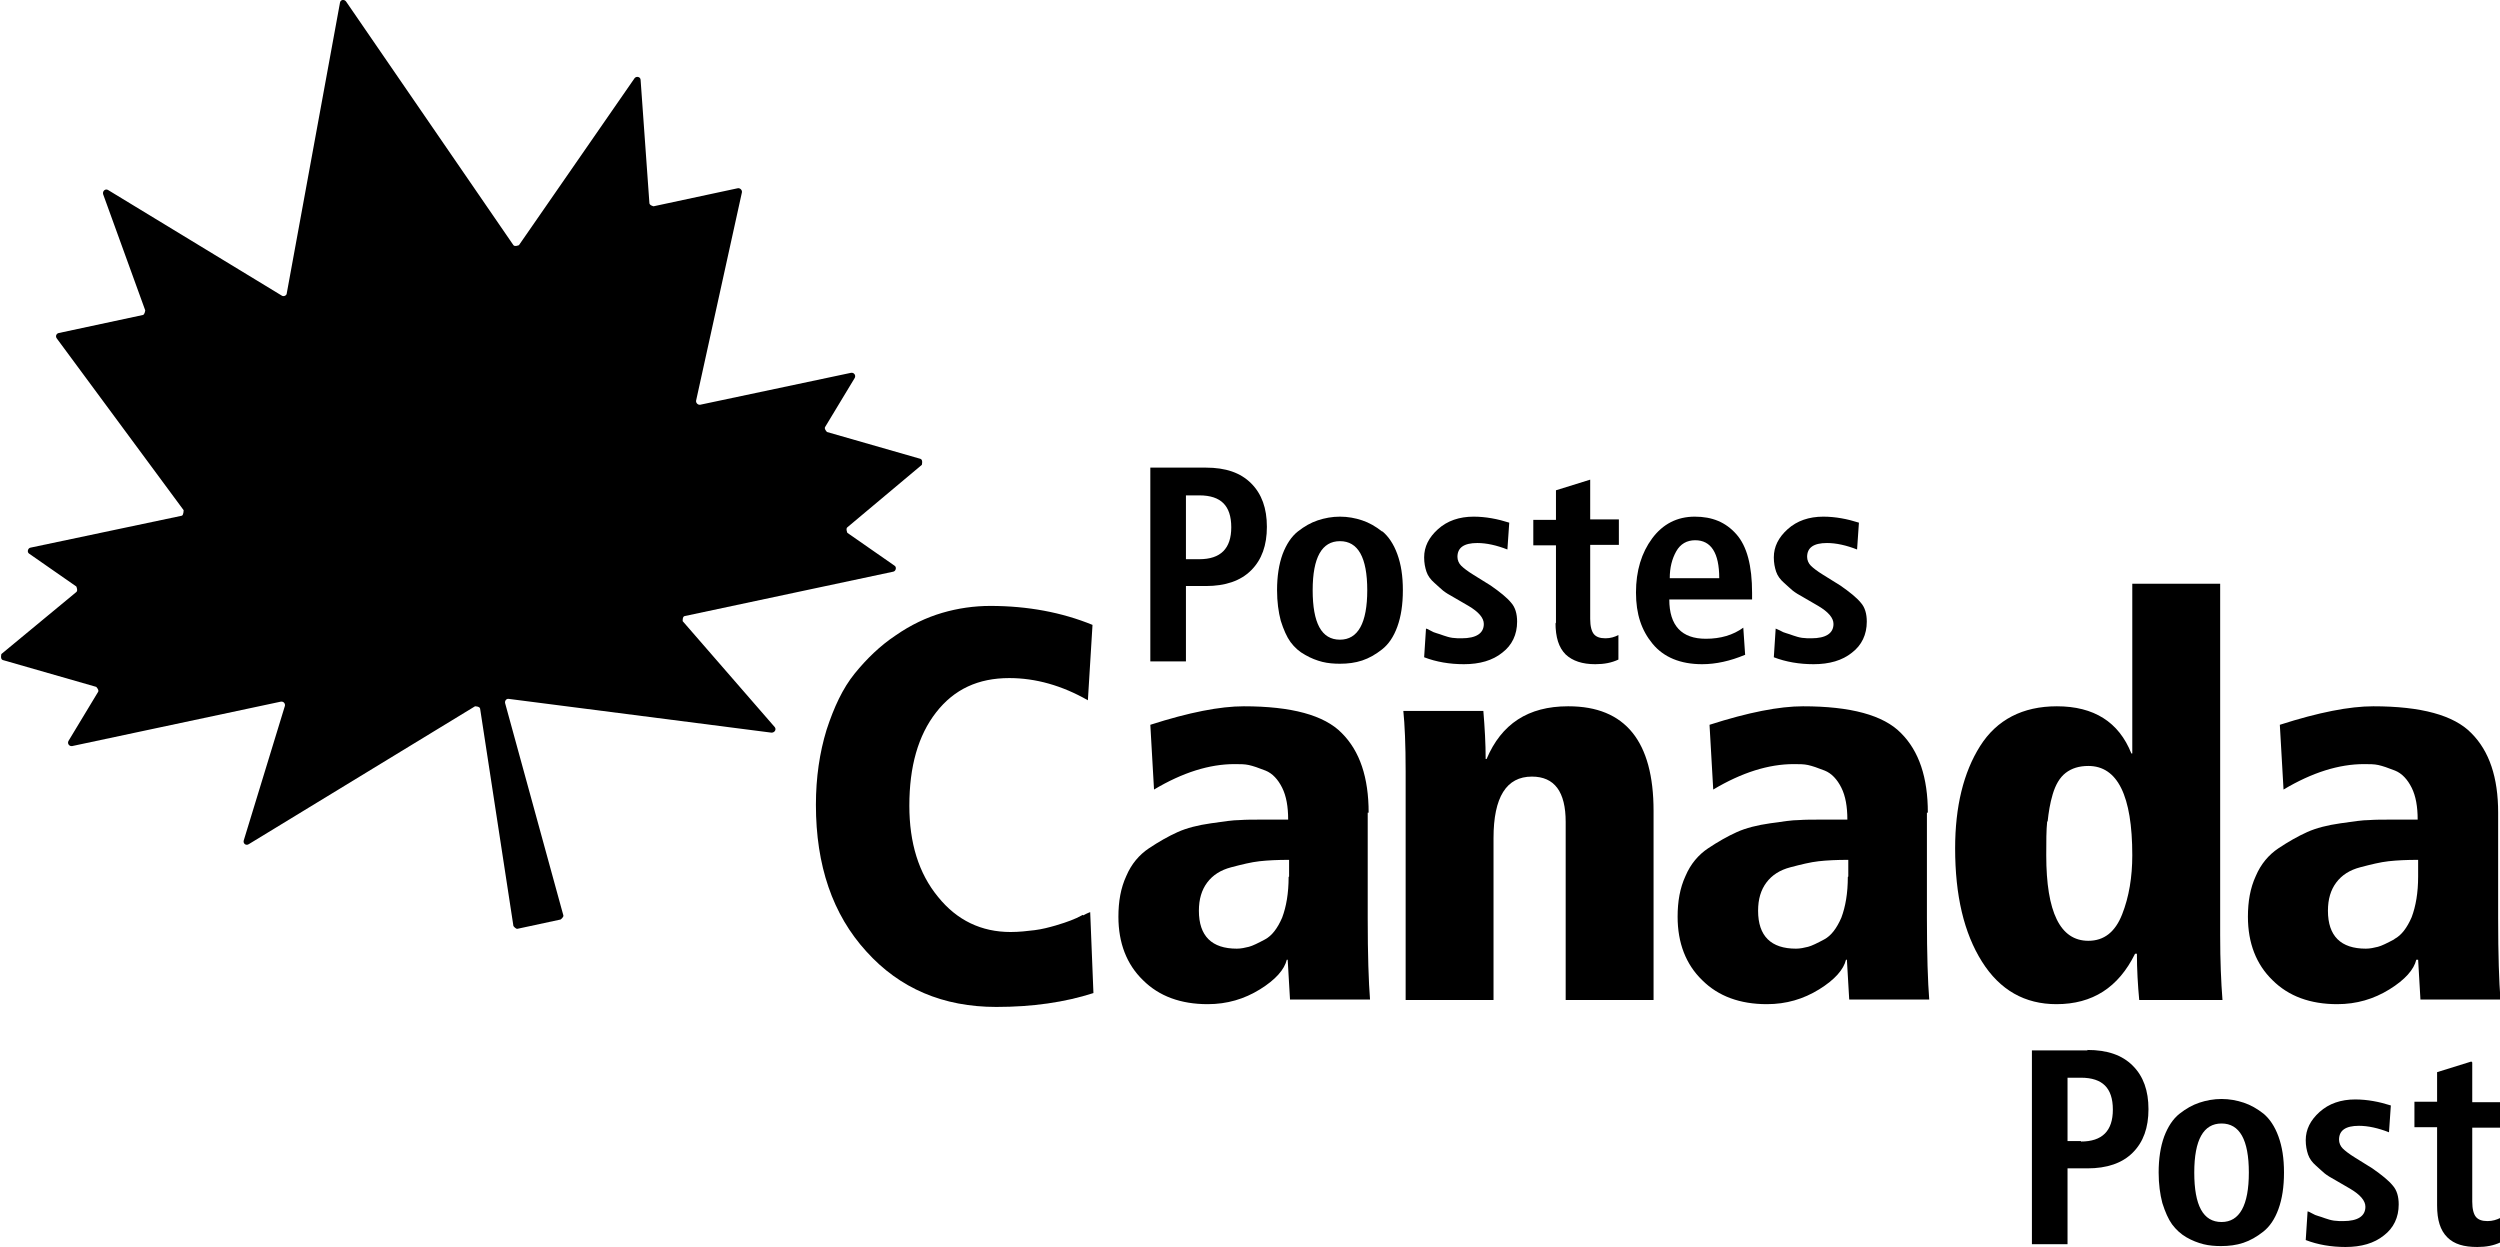
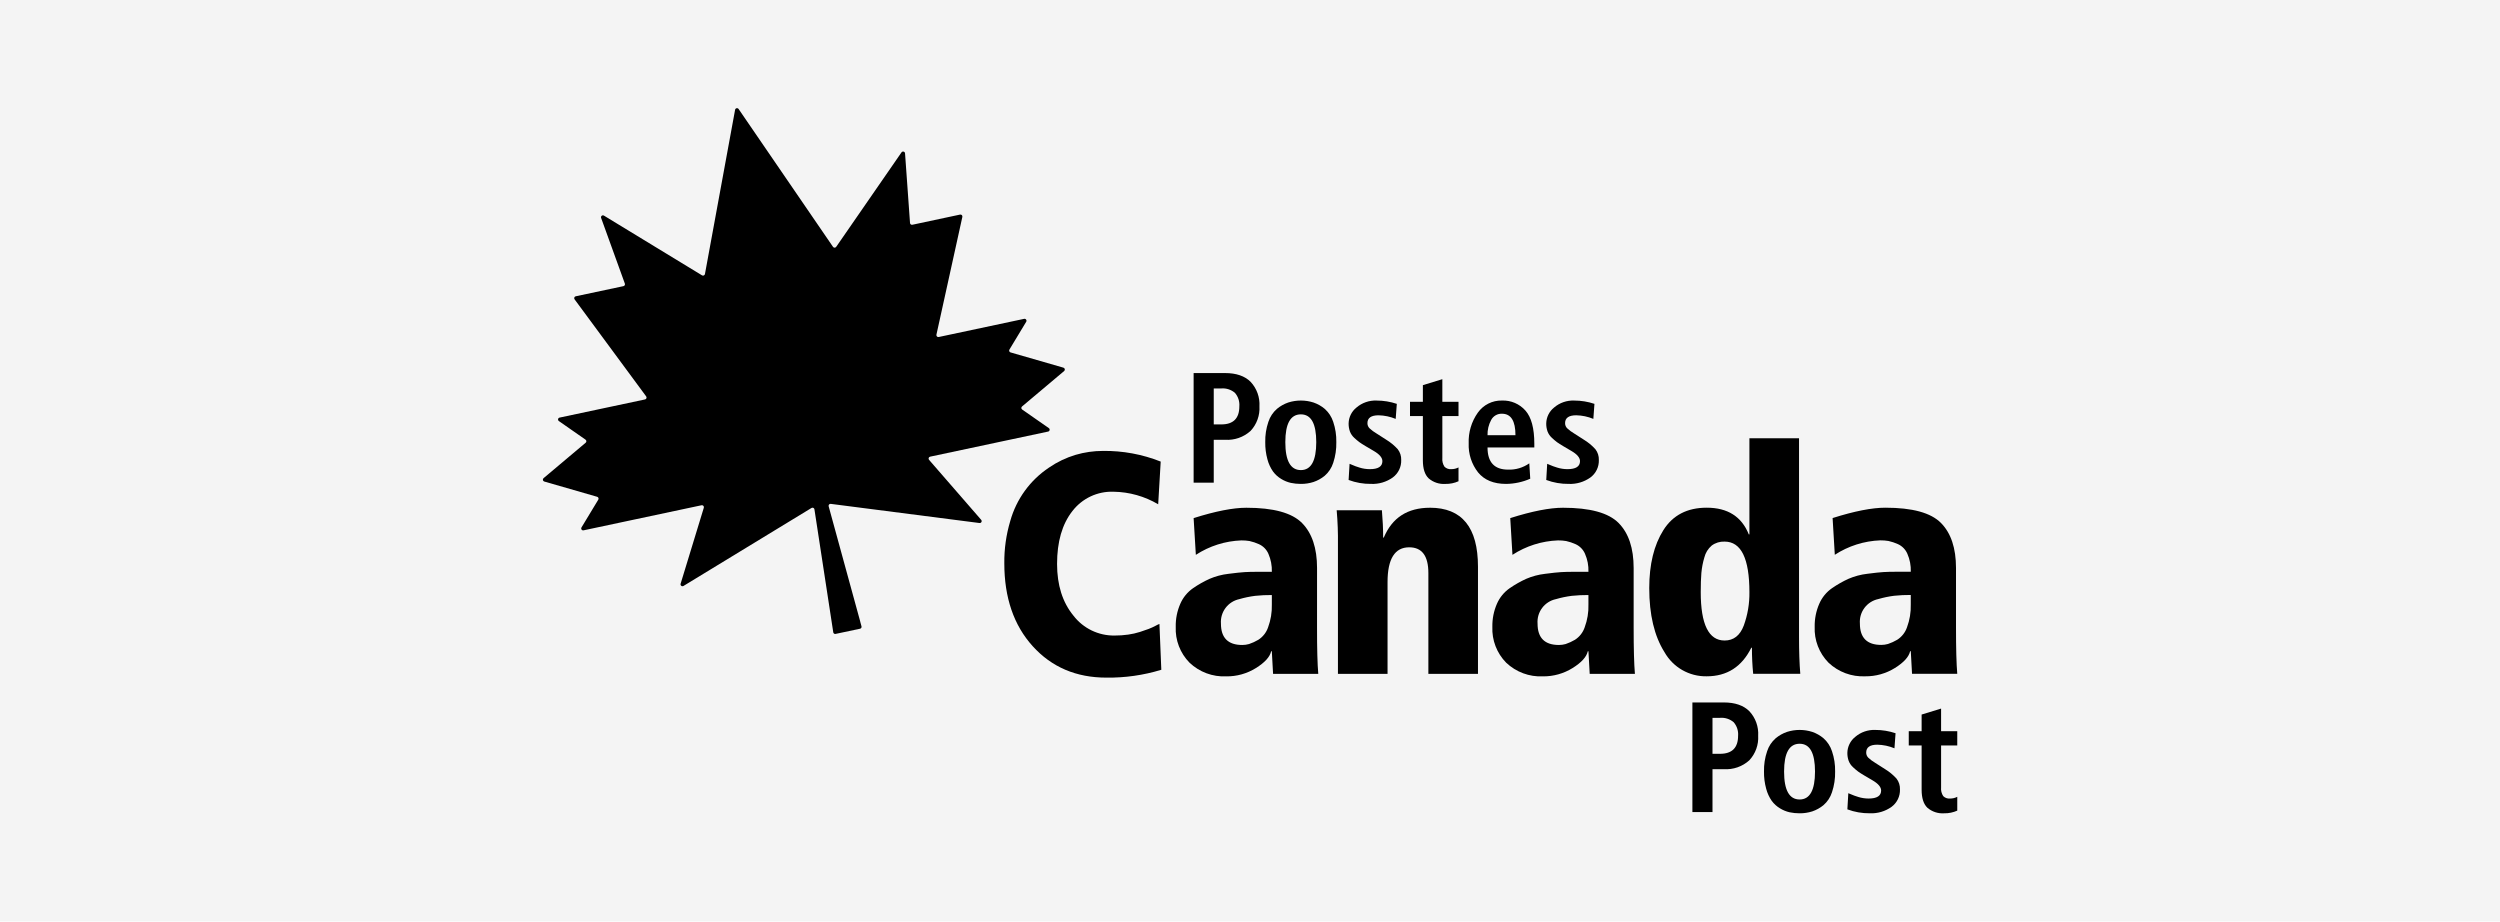
- <svg xmlns="http://www.w3.org/2000/svg" id="Layer_2" data-name="Layer 2" viewBox="0 0 54.05 26.95">
-   <g id="Layer_1-2" data-name="Layer 1">
-     <g>
-       <path d="m23.41,19.78c-.09.05-.18.09-.26.12-.08.03-.19.07-.33.11-.14.04-.29.08-.45.1s-.34.04-.52.04c-.63,0-1.16-.25-1.57-.76-.42-.51-.62-1.17-.62-1.97,0-.85.19-1.52.58-2.02.39-.5.91-.74,1.58-.74.57,0,1.14.16,1.7.48l.1-1.63c-.66-.27-1.4-.41-2.21-.41-.35,0-.7.05-1.04.15-.34.1-.68.26-1.01.49-.33.22-.62.5-.88.82s-.45.73-.61,1.22c-.15.49-.23,1.03-.23,1.62,0,1.31.36,2.37,1.09,3.17.72.8,1.66,1.2,2.81,1.2.78,0,1.48-.1,2.1-.3l-.07-1.75s-.06.02-.15.07Z" />
-       <path d="m29.59,17.57c0-.76-.19-1.33-.58-1.72-.38-.39-1.09-.58-2.12-.58-.51,0-1.18.13-2.02.4l.08,1.4c.62-.37,1.2-.55,1.74-.55.12,0,.22,0,.31.02.09.02.21.06.36.12s.27.19.36.37c.09.18.13.41.13.69h-.58c-.18,0-.33,0-.47.01-.14,0-.34.03-.62.07-.28.04-.52.1-.72.19s-.41.21-.62.35-.38.34-.49.6c-.12.26-.17.55-.17.88,0,.57.18,1.03.53,1.37.35.35.82.52,1.4.52.42,0,.79-.11,1.13-.32.34-.21.53-.43.58-.64h.02l.05.86h1.73c-.03-.38-.05-.96-.05-1.76v-2.28Zm-1.73,1.39c0,.35-.05.64-.14.88-.1.23-.22.39-.37.47-.15.08-.27.14-.35.16s-.17.04-.26.04c-.54,0-.82-.27-.82-.82,0-.25.06-.45.18-.61.12-.16.29-.27.52-.33s.43-.11.61-.13c.18-.02.39-.03.64-.03v.36Z" />
-       <path d="m33.9,15.27c-.86,0-1.44.38-1.76,1.14h-.02c0-.33-.02-.68-.05-1.04h-1.73c.03.29.05.72.05,1.31v4.94h1.9v-3.5c0-.89.28-1.33.83-1.33.49,0,.73.33.73.98v3.85h1.9v-4.09c0-1.5-.61-2.26-1.84-2.26Z" />
-       <path d="m41.68,17.57c0-.76-.19-1.33-.58-1.72-.38-.39-1.09-.58-2.12-.58-.51,0-1.18.13-2.02.4l.08,1.4c.62-.37,1.2-.55,1.74-.55.12,0,.22,0,.31.02.09.02.21.06.36.12s.27.19.36.37c.09.18.13.41.13.69h-.58c-.18,0-.33,0-.47.01-.14,0-.34.03-.62.07-.28.04-.52.1-.72.19s-.41.21-.62.35-.38.34-.49.6c-.12.26-.17.55-.17.88,0,.57.18,1.03.53,1.37.35.35.82.52,1.4.52.42,0,.79-.11,1.13-.32.34-.21.53-.43.58-.64h.02l.05.86h1.73c-.03-.38-.05-.96-.05-1.76v-2.28Zm-1.73,1.39c0,.35-.05.64-.14.88-.1.23-.22.39-.37.47-.15.08-.27.14-.35.16s-.17.04-.26.04c-.54,0-.82-.27-.82-.82,0-.25.06-.45.18-.61.12-.16.29-.27.52-.33s.43-.11.61-.13c.18-.02.39-.03.64-.03v.36Z" />
-       <path d="m46.18,20.62h.02c0,.34.02.68.05,1h1.8c-.03-.38-.05-.85-.05-1.4v-7.6h-1.9v3.67h-.02c-.27-.68-.81-1.02-1.61-1.02-.74,0-1.3.29-1.66.86-.36.57-.54,1.31-.54,2.21,0,1.02.19,1.83.58,2.45.39.62.93.92,1.61.92.78,0,1.34-.36,1.7-1.09Zm-1.91-2.86c.02-.19.05-.39.11-.59.06-.2.15-.36.28-.46.13-.1.29-.15.49-.15.63,0,.95.64.95,1.93,0,.47-.07.9-.22,1.28s-.39.57-.73.57c-.61,0-.91-.62-.91-1.85,0-.3,0-.54.02-.73Z" />
-       <path d="m52.28,20.75l.05.86h1.73c-.03-.38-.05-.96-.05-1.76v-2.28c0-.76-.19-1.33-.58-1.72-.38-.39-1.09-.58-2.12-.58-.51,0-1.18.13-2.02.4l.08,1.4c.62-.37,1.2-.55,1.74-.55.12,0,.22,0,.31.02.09.02.21.06.36.12.15.06.27.19.36.37.09.18.13.41.13.69h-.58c-.18,0-.33,0-.47.01-.14,0-.34.03-.62.07-.28.04-.52.1-.72.19s-.41.21-.62.35c-.21.14-.38.34-.49.6-.12.26-.17.55-.17.88,0,.57.18,1.03.53,1.37.35.35.82.52,1.4.52.42,0,.79-.11,1.13-.32.34-.21.53-.43.58-.64h.02Zm-.52-.44c-.15.08-.27.14-.35.16s-.17.04-.26.04c-.54,0-.82-.27-.82-.82,0-.25.06-.45.18-.61.12-.16.29-.27.52-.33.23-.06.43-.11.61-.13.18-.02.39-.03.64-.03v.36c0,.35-.05.64-.14.88-.1.23-.22.39-.37.47Z" />
-       <path d="m25.64,12.67h.43c.42,0,.75-.11.98-.34s.34-.54.34-.94-.11-.71-.34-.94-.55-.34-.98-.34h-1.2v4.19h.77v-1.64Zm0-1.96h.29c.24,0,.41.06.52.17s.17.28.17.52c0,.46-.23.69-.69.69h-.29v-1.37Z" />
-       <path d="m29.88,11.49c-.14-.11-.28-.19-.43-.24-.15-.05-.31-.08-.48-.08s-.33.03-.48.08c-.15.05-.29.13-.43.24-.14.11-.25.28-.33.49-.08.22-.12.48-.12.78,0,.25.03.47.08.66.06.19.13.35.21.46.09.12.19.21.32.28.12.07.25.12.37.15.12.03.25.04.38.04.17,0,.33-.02.48-.07.15-.05.29-.13.43-.24.14-.11.25-.27.33-.49.08-.22.12-.48.12-.79s-.04-.56-.12-.78c-.08-.22-.19-.38-.32-.49Zm-.91,2.34c-.4,0-.59-.36-.59-1.07s.2-1.06.59-1.06.59.35.59,1.06-.2,1.07-.59,1.07Z" />
-       <path d="m31.6,13.8c-.06,0-.13,0-.2-.01-.07-.01-.13-.03-.19-.05s-.11-.04-.15-.05-.09-.03-.14-.06-.08-.04-.09-.04l-.04.62c.26.1.55.15.86.15.34,0,.62-.08.83-.25.21-.16.32-.39.32-.67,0-.17-.04-.31-.13-.41-.09-.11-.24-.23-.44-.37l-.37-.23c-.13-.08-.22-.15-.27-.2-.05-.05-.08-.12-.08-.19,0-.2.14-.3.43-.3.2,0,.42.05.65.14l.04-.58c-.25-.08-.51-.13-.77-.13-.31,0-.57.09-.77.27-.2.18-.3.38-.3.61,0,.12.02.22.05.31.03.09.09.17.17.24.08.07.14.13.19.17.05.04.13.09.24.15l.31.18c.22.13.33.26.33.39,0,.2-.16.31-.48.31Z" />
-       <path d="m33.63,13.46c0,.32.07.54.22.69.15.14.36.21.64.21.19,0,.35-.03.5-.1v-.53c-.08.04-.17.07-.28.07-.12,0-.2-.03-.25-.09-.05-.06-.08-.17-.08-.33v-1.6h.62v-.55h-.62v-.86l-.74.23v.64h-.49v.55h.49v1.69Z" />
-       <path d="m37.73,14.16l-.04-.59c-.22.16-.49.24-.81.24-.52,0-.79-.28-.79-.85h1.79v-.14c0-.59-.11-1.01-.34-1.27s-.52-.38-.9-.38-.69.16-.92.47c-.23.31-.35.7-.35,1.17s.12.82.36,1.11c.24.29.6.44,1.07.44.3,0,.61-.07.92-.2Zm-1.49-2.24c.09-.16.23-.24.41-.24.34,0,.52.27.52.82h-1.07c0-.23.05-.42.14-.58Z" />
-       <path d="m39.16,13.8c-.06,0-.13,0-.2-.01-.07-.01-.13-.03-.19-.05-.06-.02-.11-.04-.15-.05s-.09-.03-.14-.06c-.05-.02-.08-.04-.09-.04l-.04.62c.26.1.55.15.86.15.34,0,.62-.08.83-.25.21-.16.32-.39.32-.67,0-.17-.04-.31-.13-.41-.09-.11-.24-.23-.44-.37l-.37-.23c-.13-.08-.22-.15-.27-.2-.05-.05-.08-.12-.08-.19,0-.2.14-.3.43-.3.2,0,.42.05.65.14l.04-.58c-.25-.08-.51-.13-.77-.13-.31,0-.57.09-.77.27-.2.18-.3.38-.3.61,0,.12.02.22.05.31.03.09.09.17.17.24.08.07.14.13.19.17s.13.09.24.15l.31.18c.22.13.33.26.33.39,0,.2-.16.31-.48.31Z" />
-       <path d="m45.13,22.71h-1.2v4.19h.77v-1.64h.43c.42,0,.75-.11.98-.34s.34-.54.34-.94-.11-.71-.34-.94-.55-.34-.98-.34Zm-.14,1.96h-.29v-1.37h.29c.24,0,.41.06.52.17.11.11.17.28.17.52,0,.46-.23.69-.69.69Z" />
-       <path d="m48.94,24.08c-.14-.11-.28-.19-.43-.24-.15-.05-.31-.08-.48-.08s-.33.03-.48.08c-.15.05-.29.13-.43.24-.14.11-.25.28-.33.49-.08.22-.12.48-.12.78,0,.25.03.47.08.66.06.19.13.35.21.46.09.12.19.21.31.28.12.07.25.12.37.15.12.03.25.04.38.04.17,0,.33-.02.48-.07s.29-.13.43-.24c.14-.11.25-.27.33-.49.08-.22.12-.48.12-.79s-.04-.56-.12-.78c-.08-.22-.19-.38-.32-.49Zm-.91,2.34c-.4,0-.59-.36-.59-1.07s.2-1.06.59-1.06.59.35.59,1.06-.2,1.07-.59,1.07Z" />
-       <path d="m51.29,25.26l-.37-.23c-.13-.08-.22-.15-.27-.2-.05-.05-.08-.12-.08-.19,0-.2.14-.3.43-.3.2,0,.42.05.65.14l.04-.58c-.25-.08-.51-.13-.77-.13-.31,0-.57.09-.77.27-.2.18-.3.38-.3.61,0,.12.02.22.05.31.03.09.09.17.17.24.08.07.14.13.19.17.05.04.13.09.24.15l.31.18c.22.13.33.26.33.39,0,.2-.16.31-.48.31-.06,0-.13,0-.2-.01-.07-.01-.13-.03-.19-.05s-.11-.04-.15-.05-.09-.03-.14-.06-.08-.04-.09-.04l-.04.62c.26.1.55.15.86.15.34,0,.62-.08.83-.25.21-.16.32-.39.32-.67,0-.17-.04-.31-.13-.41-.09-.11-.24-.23-.44-.37Z" />
-       <path d="m53.43,22.95l-.74.23v.64h-.49v.55h.49v1.69c0,.32.07.54.22.69s.36.21.65.21c.19,0,.35-.03.5-.1v-.53c-.08.04-.17.07-.28.07-.12,0-.2-.03-.25-.09-.05-.06-.08-.17-.08-.33v-1.6h.62v-.55h-.62v-.86Z" />
-       <path d="m14.76,13.44s-.01-.11.04-.12l4.51-.96c.06-.01.08-.1.03-.13l-1.02-.71s-.04-.09,0-.12l1.61-1.35s.03-.11-.03-.13l-2.02-.58s-.07-.07-.04-.11l.64-1.06c.03-.06-.02-.12-.08-.11l-3.26.69c-.05.01-.1-.04-.09-.09l.99-4.5c.01-.05-.04-.1-.09-.09l-1.82.39s-.09-.02-.09-.07l-.19-2.66c0-.07-.09-.09-.13-.04l-2.5,3.61s-.09.04-.12,0L7.48.03c-.04-.05-.12-.04-.13.03l-1.15,6.28c0,.05-.07.08-.11.05l-3.75-2.28c-.06-.04-.13.02-.11.09l.91,2.51s-.01.09-.05.1l-1.82.39c-.05.01-.08.07-.04.12l2.74,3.71s0,.11-.04.12l-3.27.69c-.06.01-.08.1-.03.13l1.02.71s.04.09,0,.12L.03,14.14s-.03.11.03.13l2.02.58s.07.07.04.11l-.64,1.06c-.03.06.02.12.08.11l4.51-.96c.06-.01.1.04.09.09l-.89,2.91c-.02.07.05.12.11.08l4.89-2.98s.1,0,.11.05l.72,4.7s.05.07.09.06l.93-.2s.07-.05.06-.09l-.05-.18h0s-1.21-4.41-1.21-4.41c-.01-.05.03-.1.08-.09l5.68.73c.07,0,.11-.07.07-.12l-1.99-2.29Z" />
+ <svg xmlns="http://www.w3.org/2000/svg" width="624" height="230" viewBox="0 0 624 230">
+   <defs>
+     <clipPath id="clip-path">
+       <rect id="Rectangle_557" data-name="Rectangle 557" width="353.032" height="176" fill="none" />
+     </clipPath>
+     <clipPath id="clip-PCP">
+       <rect width="624" height="230" />
+     </clipPath>
+   </defs>
+   <g id="PCP" clip-path="url(#clip-PCP)">
+     <rect width="624" height="230" fill="#f4f4f4" />
+     <g id="Group_239" data-name="Group 239" transform="translate(135.5 27)">
+       <g id="Group_238" data-name="Group 238" transform="translate(0 0)" clip-path="url(#clip-path)">
+         <path id="Path_1635" data-name="Path 1635" d="M55.373,56.753a16.257,16.257,0,0,1-1.724.784q-.823.314-2.155.745a18.045,18.045,0,0,1-2.939.666,23.556,23.556,0,0,1-3.409.235,12.725,12.725,0,0,1-10.267-4.977Q30.8,49.229,30.8,41.313q0-8.308,3.8-13.167A12.391,12.391,0,0,1,44.91,23.287a22.5,22.5,0,0,1,11.129,3.135l.627-10.659A37.706,37.706,0,0,0,42.245,13.1a24.311,24.311,0,0,0-6.819.98A23.651,23.651,0,0,0,28.8,17.252a23.657,23.657,0,0,0-9.679,13.324,35.464,35.464,0,0,0-1.489,10.581q0,12.854,7.093,20.691t18.379,7.838a44.823,44.823,0,0,0,13.716-1.959l-.47-11.443a7.072,7.072,0,0,0-.98.47" transform="translate(97.545 72.449)" />
+         <path id="Path_1636" data-name="Path 1636" d="M59.455,30.318q0-7.446-3.762-11.247t-13.879-3.8q-5.006,0-13.167,2.586l.555,9.17a22.3,22.3,0,0,1,11.365-3.605,11.646,11.646,0,0,1,2.038.157,11.971,11.971,0,0,1,2.345.784,4.672,4.672,0,0,1,2.358,2.39,10.358,10.358,0,0,1,.862,4.507H44.4c-1.15,0-2.162.026-3.057.078s-2.227.2-4.036.431a16.689,16.689,0,0,0-4.7,1.254,26.9,26.9,0,0,0-4.082,2.312,9.184,9.184,0,0,0-3.207,3.919,13.621,13.621,0,0,0-1.136,5.721,12.033,12.033,0,0,0,3.449,8.974,12.474,12.474,0,0,0,9.17,3.409,13.678,13.678,0,0,0,7.4-2.077q3.331-2.077,3.8-4.193h.163l.314,5.643h11.28q-.314-3.684-.307-11.521ZM48.169,39.41a15.182,15.182,0,0,1-.94,5.721,5.953,5.953,0,0,1-2.436,3.1,11.887,11.887,0,0,1-2.312,1.058,6.069,6.069,0,0,1-1.685.235q-5.33,0-5.33-5.33a5.822,5.822,0,0,1,4.585-6.113,25.641,25.641,0,0,1,3.965-.823,37.53,37.53,0,0,1,4.154-.2Z" transform="translate(133.781 84.463)" />
+         <path id="Path_1637" data-name="Path 1637" d="M53.614,15.27q-8.386,0-11.521,7.446h-.157q0-3.213-.313-6.819H30.336a84.651,84.651,0,0,1,.314,8.543V56.731H43.033V33.845q0-8.7,5.408-8.7,4.781,0,4.781,6.427V56.731H65.605V30q0-14.735-11.992-14.735" transform="translate(167.799 84.463)" />
+         <path id="Path_1638" data-name="Path 1638" d="M71.554,30.318q0-7.446-3.762-11.247T53.92,15.27q-5.016,0-13.167,2.586l.549,9.17a22.338,22.338,0,0,1,11.365-3.605,11.542,11.542,0,0,1,2.038.157,12.146,12.146,0,0,1,2.351.784,4.662,4.662,0,0,1,2.351,2.39,10.265,10.265,0,0,1,.862,4.507H56.506q-1.724,0-3.057.078t-4.036.431a16.676,16.676,0,0,0-4.7,1.254,27.161,27.161,0,0,0-4.076,2.312,9.2,9.2,0,0,0-3.213,3.919,13.722,13.722,0,0,0-1.136,5.721,12.058,12.058,0,0,0,3.449,8.974,12.474,12.474,0,0,0,9.17,3.409,13.716,13.716,0,0,0,7.407-2.077q3.331-2.077,3.8-4.193h.157l.314,5.643H71.868q-.314-3.684-.314-11.521ZM60.268,39.41a15.054,15.054,0,0,1-.941,5.721,5.945,5.945,0,0,1-2.43,3.1,12.247,12.247,0,0,1-2.312,1.058,6.1,6.1,0,0,1-1.685.235q-5.33,0-5.33-5.33a5.806,5.806,0,0,1,4.585-6.113,25.575,25.575,0,0,1,3.958-.823,37.53,37.53,0,0,1,4.154-.2Z" transform="translate(200.705 84.463)" />
+         <path id="Path_1639" data-name="Path 1639" d="M67.753,64.893h.157q0,3.37.313,6.505H79.98q-.313-3.762-.313-9.17V12.616H67.283V36.6h-.157q-2.665-6.662-10.5-6.662-7.289,0-10.816,5.6T42.281,50q0,9.954,3.8,15.989a11.849,11.849,0,0,0,10.542,6.035q7.593,0,11.129-7.132M55.291,46.239a19.488,19.488,0,0,1,.745-3.88,5.67,5.67,0,0,1,1.842-2.978,5.04,5.04,0,0,1,3.213-.98q6.192,0,6.192,12.619a23.407,23.407,0,0,1-1.411,8.347c-.941,2.482-2.541,3.723-4.781,3.723q-5.957,0-5.957-12.07,0-2.9.157-4.781" transform="translate(233.871 69.783)" />
+         <path id="Path_1640" data-name="Path 1640" d="M72.587,51.086l.313,5.643H84.187q-.313-3.684-.313-11.521V30.316q0-7.446-3.762-11.247t-13.873-3.8q-5.016,0-13.167,2.586l.549,9.17a22.338,22.338,0,0,1,11.365-3.605,11.541,11.541,0,0,1,2.038.157,12.145,12.145,0,0,1,2.351.784,4.662,4.662,0,0,1,2.351,2.39,10.265,10.265,0,0,1,.862,4.507H68.825q-1.724,0-3.057.078t-4.036.431a16.675,16.675,0,0,0-4.7,1.254,27.161,27.161,0,0,0-4.076,2.312,9.2,9.2,0,0,0-3.213,3.919A13.722,13.722,0,0,0,48.6,44.973a12.058,12.058,0,0,0,3.449,8.974,12.474,12.474,0,0,0,9.17,3.409,13.716,13.716,0,0,0,7.407-2.077q3.331-2.077,3.8-4.193Zm-3.37-2.861A12.245,12.245,0,0,1,66.9,49.283a6.1,6.1,0,0,1-1.685.235q-5.33,0-5.33-5.33a5.806,5.806,0,0,1,4.585-6.113,25.573,25.573,0,0,1,3.958-.823,37.53,37.53,0,0,1,4.154-.2v2.351a15.055,15.055,0,0,1-.941,5.721,5.945,5.945,0,0,1-2.43,3.1" transform="translate(268.845 84.452)" />
+         <path id="Path_1641" data-name="Path 1641" d="M29.892,26.778h2.822a8.63,8.63,0,0,0,6.368-2.214A8.289,8.289,0,0,0,41.3,18.431,8.263,8.263,0,0,0,39.1,12.318c-1.463-1.463-3.6-2.195-6.388-2.195H24.869V37.476h5.023Zm0-12.814h1.881a4.66,4.66,0,0,1,3.409,1.1,4.589,4.589,0,0,1,1.1,3.37q0,4.507-4.507,4.507H29.892Z" transform="translate(137.559 55.993)" />
+         <path id="Path_1642" data-name="Path 1642" d="M42.458,13.25a8.794,8.794,0,0,0-2.808-1.587,10.382,10.382,0,0,0-6.3,0,8.992,8.992,0,0,0-2.822,1.587,7.269,7.269,0,0,0-2.136,3.233,14.745,14.745,0,0,0-.784,5.075,15.42,15.42,0,0,0,.549,4.311,9.547,9.547,0,0,0,1.391,3.017A7.005,7.005,0,0,0,31.6,30.747a7.979,7.979,0,0,0,2.39.98,11.827,11.827,0,0,0,2.508.255,10.035,10.035,0,0,0,3.129-.47,8.869,8.869,0,0,0,2.808-1.548,7.123,7.123,0,0,0,2.136-3.233,15.349,15.349,0,0,0,.777-5.173,14.911,14.911,0,0,0-.777-5.075,7.354,7.354,0,0,0-2.116-3.233M36.5,28.533q-3.88,0-3.88-6.975,0-6.936,3.88-6.936,3.84,0,3.84,6.936,0,6.975-3.84,6.975" transform="translate(152.698 61.801)" />
+         <path id="Path_1643" data-name="Path 1643" d="M36.082,28.3a8.886,8.886,0,0,1-1.293-.1,7.872,7.872,0,0,1-1.274-.294q-.607-.2-1-.333T31.6,27.2a5.764,5.764,0,0,0-.568-.235L30.792,31a15.489,15.489,0,0,0,5.6.98,8.675,8.675,0,0,0,5.428-1.607,5.191,5.191,0,0,0,2.1-4.35,4.142,4.142,0,0,0-.862-2.7,13.124,13.124,0,0,0-2.9-2.39L37.767,19.4A9.8,9.8,0,0,1,36,18.09a1.77,1.77,0,0,1-.509-1.274q0-1.959,2.782-1.959a11.836,11.836,0,0,1,4.271.9L42.823,12a15.885,15.885,0,0,0-5.055-.823,7.263,7.263,0,0,0-5.016,1.744,5.216,5.216,0,0,0-1.959,3.978,5.685,5.685,0,0,0,.333,2.018,4.147,4.147,0,0,0,1.1,1.587A15.287,15.287,0,0,0,33.5,21.577q.509.372,1.568,1l2,1.176q2.155,1.254,2.155,2.547,0,2-3.135,2" transform="translate(170.321 61.801)" />
+         <path id="Path_1644" data-name="Path 1644" d="M36.351,30.617q0,3.1,1.43,4.487A5.8,5.8,0,0,0,41.988,36.5a7.565,7.565,0,0,0,3.259-.666V32.381a3.763,3.763,0,0,1-1.842.431A2.1,2.1,0,0,1,41.74,32.2a3.369,3.369,0,0,1-.529-2.175V19.566h4.036V16H41.211V10.357l-4.859,1.489V16H33.138v3.566h3.213Z" transform="translate(183.298 57.287)" />
+         <path id="Path_1645" data-name="Path 1645" d="M50.743,30.689l-.235-3.84a8.645,8.645,0,0,1-5.29,1.568q-5.134,0-5.134-5.526H51.762V21.95q0-5.761-2.214-8.269a7.433,7.433,0,0,0-5.859-2.508,7.17,7.17,0,0,0-6.035,3.037,12.433,12.433,0,0,0-2.273,7.661,11.04,11.04,0,0,0,2.351,7.25q2.351,2.861,6.975,2.861a15.4,15.4,0,0,0,6.035-1.293M40.985,16.032a2.927,2.927,0,0,1,2.7-1.568q3.37,0,3.37,5.369H40.084a7.51,7.51,0,0,1,.9-3.8" transform="translate(195.704 61.801)" />
+         <path id="Path_1646" data-name="Path 1646" d="M43.635,28.3a8.887,8.887,0,0,1-1.293-.1,7.872,7.872,0,0,1-1.274-.294q-.607-.2-1-.333t-.921-.372a5.086,5.086,0,0,0-.568-.235L38.345,31a15.489,15.489,0,0,0,5.6.98,8.675,8.675,0,0,0,5.428-1.607,5.191,5.191,0,0,0,2.1-4.35,4.142,4.142,0,0,0-.862-2.7,12.969,12.969,0,0,0-2.9-2.39L45.32,19.4a9.8,9.8,0,0,1-1.763-1.313,1.77,1.77,0,0,1-.509-1.274q0-1.959,2.782-1.959a11.836,11.836,0,0,1,4.271.9L50.376,12a15.885,15.885,0,0,0-5.055-.823A7.263,7.263,0,0,0,40.3,12.917a5.216,5.216,0,0,0-1.959,3.978,5.685,5.685,0,0,0,.333,2.018,4.147,4.147,0,0,0,1.1,1.587,15.287,15.287,0,0,0,1.274,1.078q.509.372,1.568,1l2,1.176Q46.77,25.006,46.77,26.3q0,2-3.135,2" transform="translate(212.099 61.801)" />
+         <path id="Path_1647" data-name="Path 1647" d="M51.768,22.711H43.93V50.064h5.016v-10.7h2.822a8.619,8.619,0,0,0,6.368-2.214,8.289,8.289,0,0,0,2.214-6.133,8.263,8.263,0,0,0-2.195-6.113c-1.47-1.463-3.592-2.195-6.388-2.195m-.941,12.814H48.946V26.551h1.881a4.65,4.65,0,0,1,3.409,1.1,4.589,4.589,0,0,1,1.1,3.37c0,3-1.509,4.507-4.507,4.507" transform="translate(242.992 125.622)" />
+         <path id="Path_1648" data-name="Path 1648" d="M61.518,25.838a8.765,8.765,0,0,0-2.8-1.587,10.4,10.4,0,0,0-6.309,0,8.991,8.991,0,0,0-2.822,1.587,7.269,7.269,0,0,0-2.136,3.233,14.745,14.745,0,0,0-.784,5.075,15.42,15.42,0,0,0,.549,4.311,9.546,9.546,0,0,0,1.391,3.017,7,7,0,0,0,2.057,1.861,7.979,7.979,0,0,0,2.39.98,11.826,11.826,0,0,0,2.508.255A10.107,10.107,0,0,0,58.7,44.1a8.912,8.912,0,0,0,2.8-1.548,7.123,7.123,0,0,0,2.136-3.233,15.177,15.177,0,0,0,.784-5.173,14.744,14.744,0,0,0-.784-5.075,7.354,7.354,0,0,0-2.116-3.233M55.562,41.121q-3.88,0-3.88-6.975,0-6.936,3.88-6.936,3.84,0,3.84,6.936,0,6.975-3.84,6.975" transform="translate(258.126 131.43)" />
+         <path id="Path_1649" data-name="Path 1649" d="M59.218,33.519l-2.39-1.528a9.8,9.8,0,0,1-1.763-1.313,1.77,1.77,0,0,1-.509-1.274q0-1.959,2.782-1.959a11.836,11.836,0,0,1,4.271.9l.274-3.762a15.885,15.885,0,0,0-5.055-.823A7.263,7.263,0,0,0,51.811,25.5a5.216,5.216,0,0,0-1.959,3.978,5.686,5.686,0,0,0,.333,2.018,4.147,4.147,0,0,0,1.1,1.587,15.286,15.286,0,0,0,1.274,1.078q.509.372,1.568,1l2,1.176q2.155,1.254,2.155,2.547,0,2-3.135,2a8.888,8.888,0,0,1-1.293-.1,7.873,7.873,0,0,1-1.274-.294q-.607-.2-1-.333t-.921-.372a5.085,5.085,0,0,0-.568-.235l-.235,4.036a15.489,15.489,0,0,0,5.6.98,8.675,8.675,0,0,0,5.428-1.607,5.191,5.191,0,0,0,2.1-4.35,4.142,4.142,0,0,0-.862-2.7,12.969,12.969,0,0,0-2.9-2.39" transform="translate(275.748 131.43)" />
+         <path id="Path_1650" data-name="Path 1650" d="M60.271,22.945l-4.859,1.489v4.154H52.2v3.566h3.213V43.205q0,3.1,1.43,4.487a5.81,5.81,0,0,0,4.213,1.391,7.535,7.535,0,0,0,3.253-.666V44.969a3.763,3.763,0,0,1-1.842.431,2.1,2.1,0,0,1-1.666-.607,3.369,3.369,0,0,1-.529-2.175V32.154h4.036V28.588H60.271Z" transform="translate(288.725 126.916)" />
+         <path id="Path_1651" data-name="Path 1651" d="M96.391,87.774a.483.483,0,0,1,.268-.79l29.456-6.264a.481.481,0,0,0,.17-.869l-6.649-4.631a.478.478,0,0,1-.033-.764l10.509-8.85a.483.483,0,0,0-.176-.836l-13.2-3.808a.478.478,0,0,1-.281-.712l4.193-6.943a.487.487,0,0,0-.516-.725L98.808,57.116a.485.485,0,0,1-.575-.575l6.473-29.4a.483.483,0,0,0-.568-.581L92.224,29.1a.482.482,0,0,1-.581-.438L90.4,11.272a.486.486,0,0,0-.882-.242l-16.3,23.578a.482.482,0,0,1-.8,0L48.856.208A.485.485,0,0,0,47.981.4l-7.524,41a.488.488,0,0,1-.732.327L15.246,26.817a.485.485,0,0,0-.705.581l5.924,16.387a.482.482,0,0,1-.353.64L8.205,46.953a.482.482,0,0,0-.287.764l17.87,24.225a.483.483,0,0,1-.287.758L4.169,77.232A.481.481,0,0,0,4,78.1l6.649,4.637a.482.482,0,0,1,.039.764L.172,92.352a.485.485,0,0,0,.176.836L13.554,97a.482.482,0,0,1,.281.712l-4.193,6.936a.483.483,0,0,0,.509.725l29.463-6.264a.489.489,0,0,1,.562.62L34.383,118.7a.483.483,0,0,0,.712.555l31.964-19.47a.482.482,0,0,1,.725.34l4.7,30.7a.479.479,0,0,0,.575.4l6.107-1.293a.484.484,0,0,0,.366-.6l-.32-1.176.007-.007L71.331,99.36a.482.482,0,0,1,.529-.594l37.118,4.781a.482.482,0,0,0,.425-.8Z" transform="translate(-0.002 0)" />
+       </g>
    </g>
  </g>
</svg>
